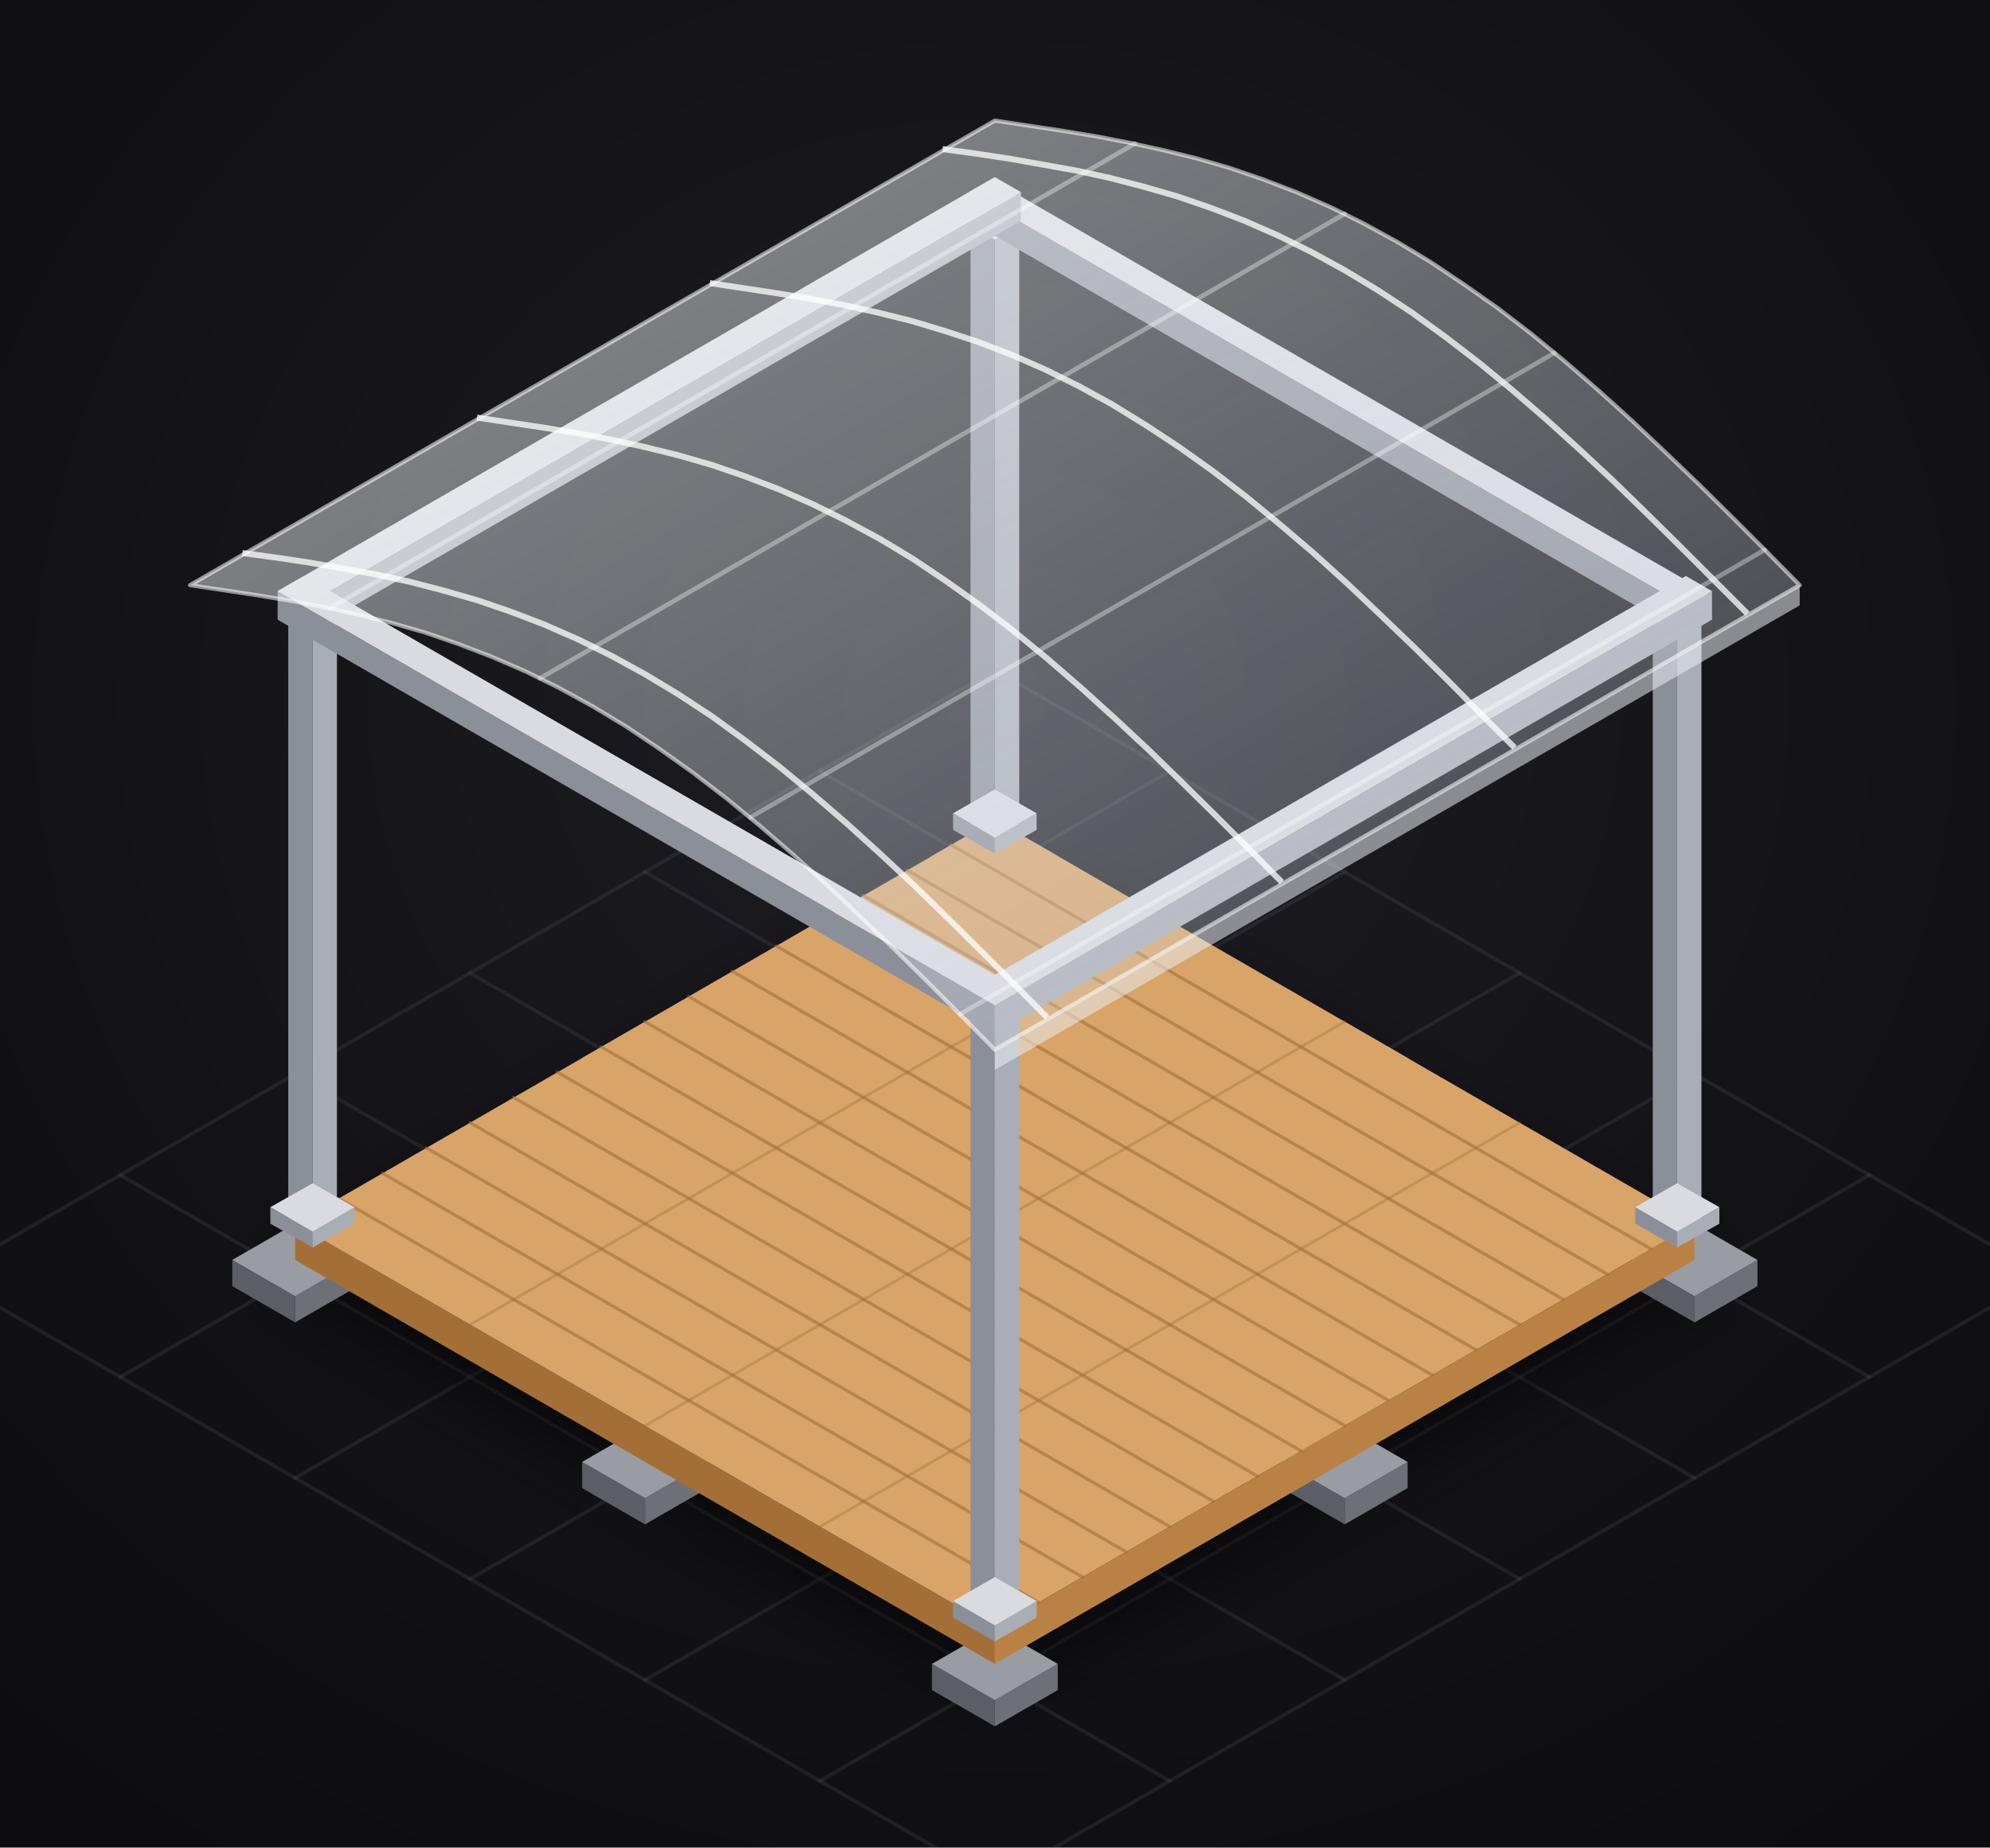
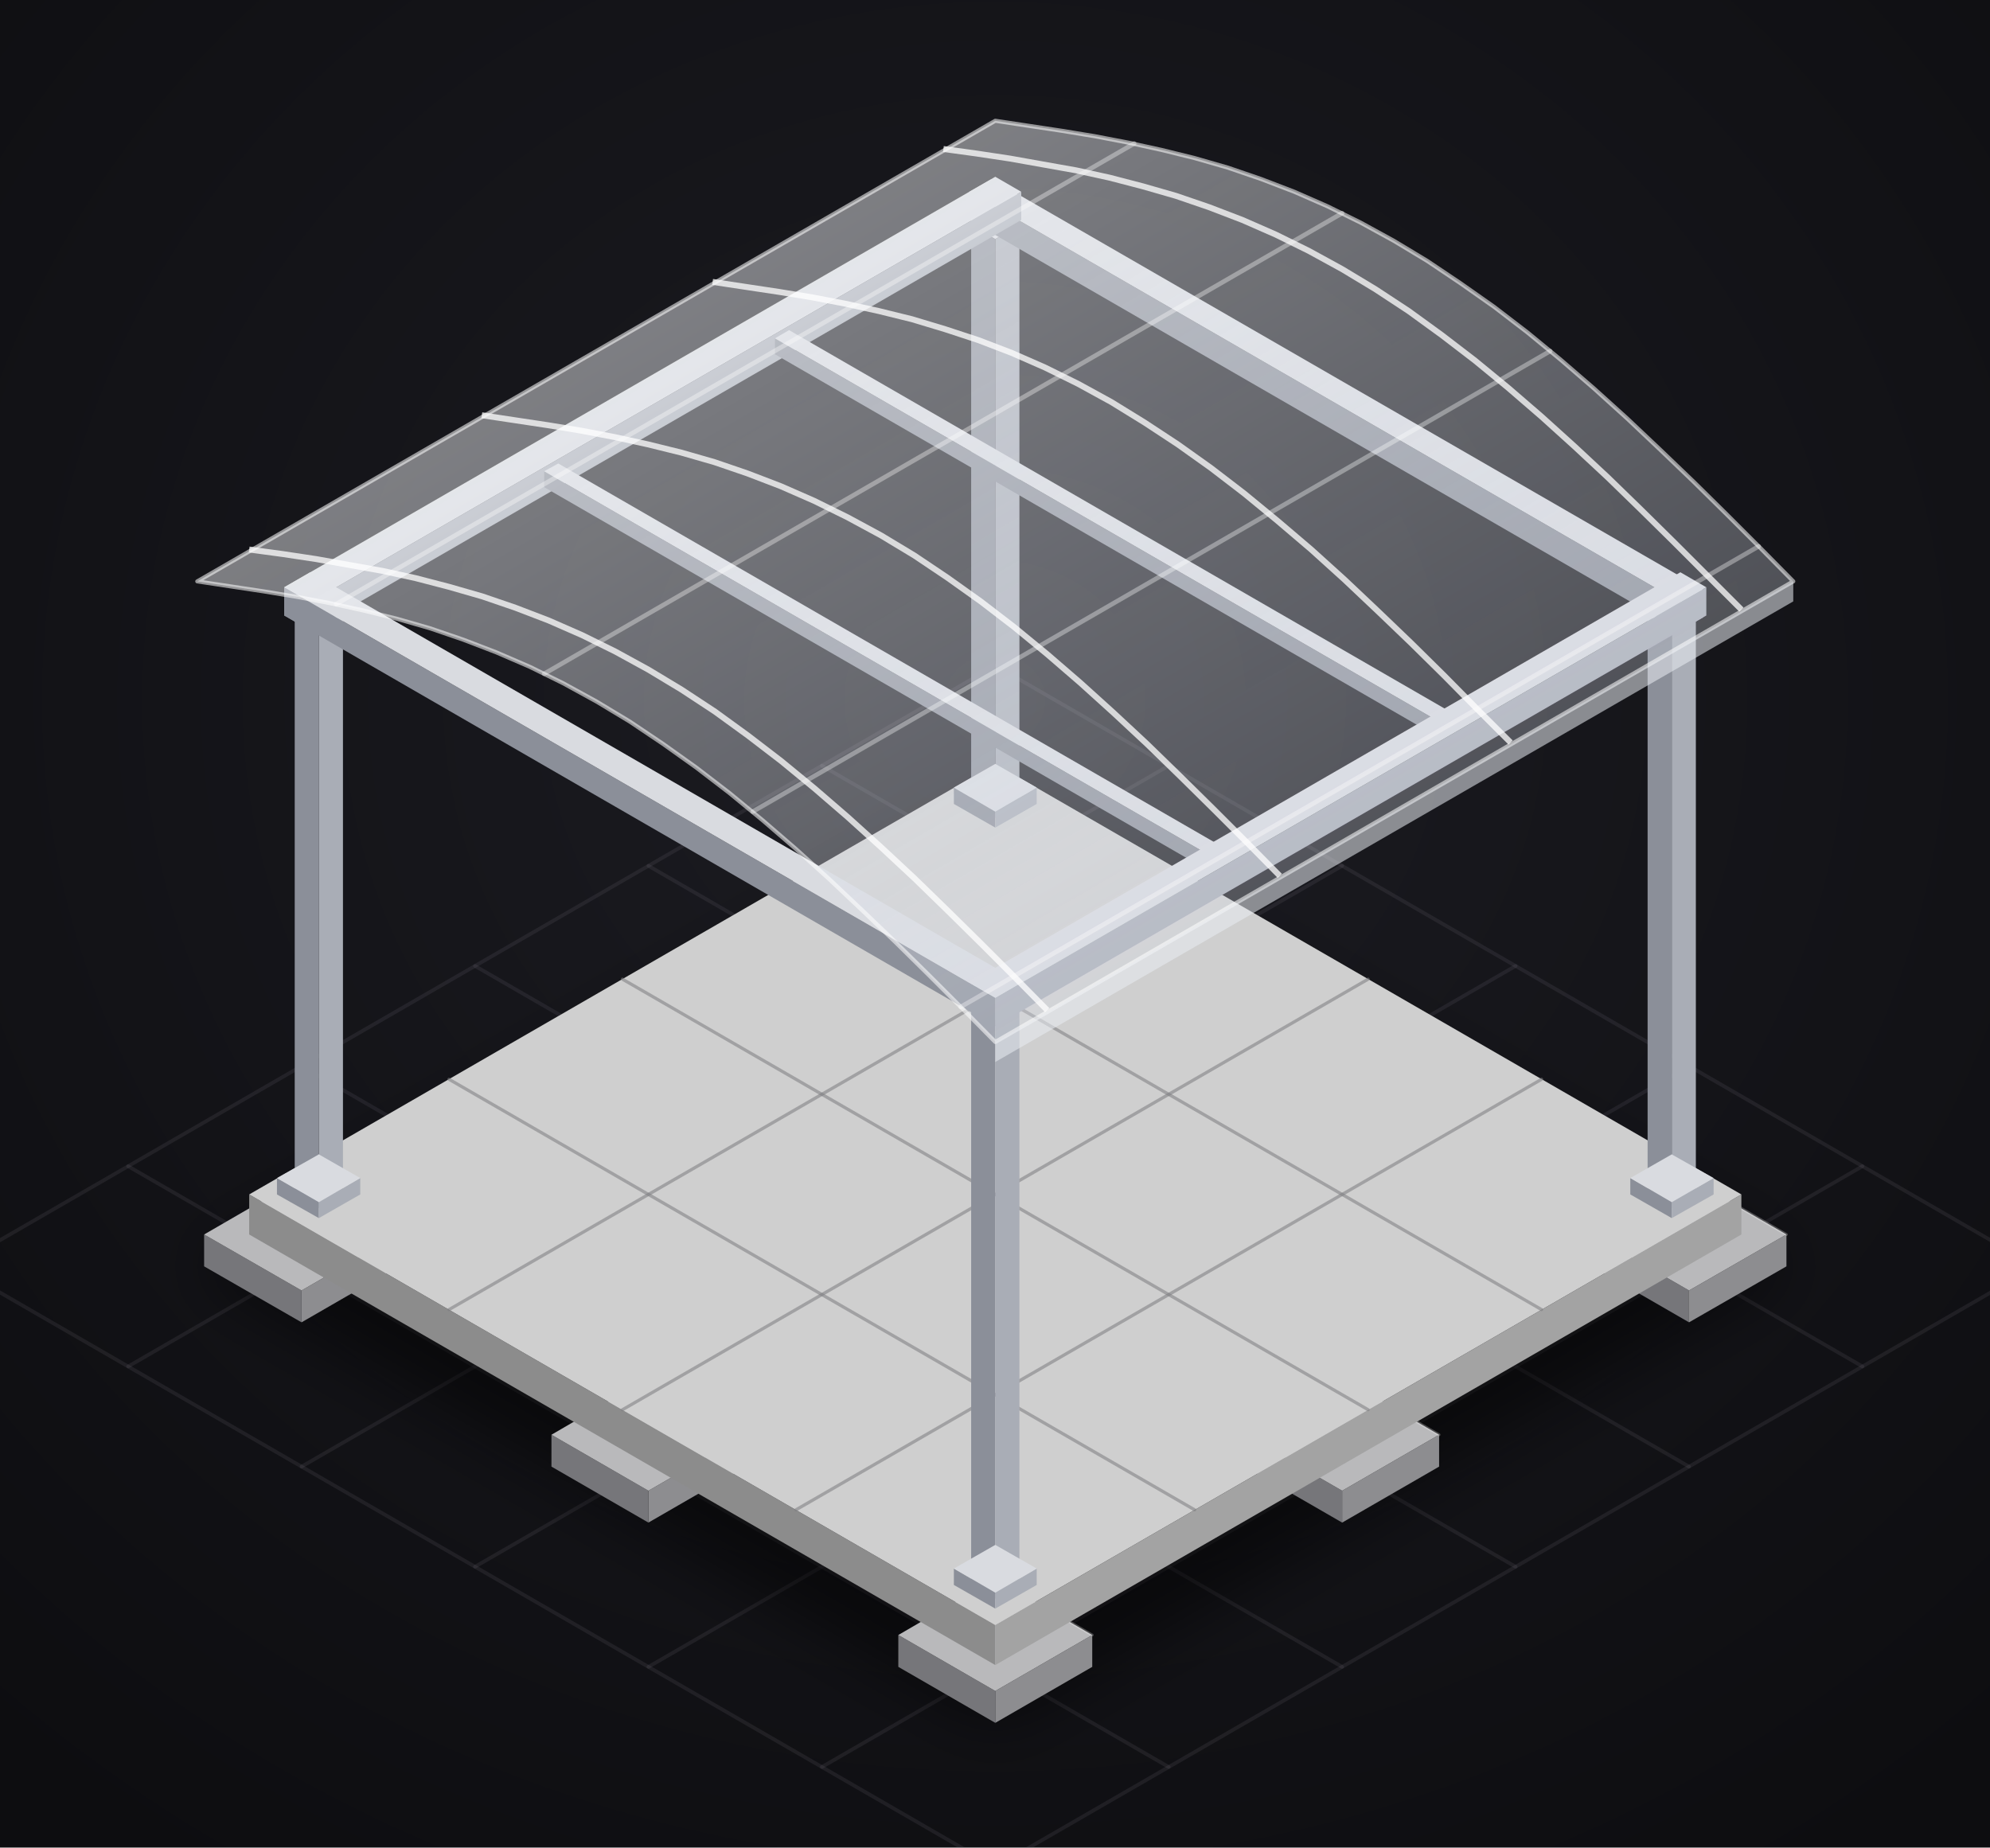
<svg xmlns="http://www.w3.org/2000/svg" viewBox="0 0 560 520" role="img" aria-labelledby="t d">
  <defs>
    <radialGradient id="fondo" cx=".5" cy=".38" r=".75">
      <stop stop-color="#1c1c22" />
      <stop offset="1" stop-color="#0d0d10" />
    </radialGradient>
    <filter id="blur" x="-30%" y="-30%" width="160%" height="160%">
      <feGaussianBlur stdDeviation="7" />
    </filter>
    <linearGradient id="vidrio" x1="0" y1="0" x2="1" y2="1">
      <stop stop-color="#ffffff" stop-opacity=".55" />
      <stop offset="1" stop-color="#cfd6e4" stop-opacity=".22" />
    </linearGradient>
    <linearGradient id="molde" x1="0" y1="0" x2="0" y2="1">
      <stop stop-color="#7fd3dc" stop-opacity=".30" />
      <stop offset="1" stop-color="#7fd3dc" stop-opacity=".14" />
    </linearGradient>
    <pattern id="tablas" width="10" height="10" patternUnits="userSpaceOnUse">
      <rect width="10" height="10" fill="#d8a467" />
      <path d="M0 9.5H10" stroke="#9c6a35" stroke-opacity=".55" />
    </pattern>
  </defs>
  <style>

- @keyframes deck{0%{opacity:0;transform:translateY(-30px)}6%,92%{opacity:1;transform:none}98%,100%{opacity:0;transform:none}}
- @keyframes postes{0%,26%{opacity:0;transform:scaleY(0)}36%,92%{opacity:1;transform:scaleY(1)}98%,100%{opacity:0;transform:scaleY(1)}}
- @keyframes vigas{0%,36%{opacity:0;transform:translateY(-26px)}44%,92%{opacity:1;transform:none}98%,100%{opacity:0}}
- @keyframes techo{0%,52%{opacity:0;transform:translateY(-70px)}64%,92%{opacity:1;transform:none}98%,100%{opacity:0}}
- .deck{animation:deck 9s cubic-bezier(.2,.8,.2,1) infinite}
+ @keyframes dados{0%,2%{opacity:0;transform:translateY(18px)}12%,92%{opacity:1;transform:none}98%,100%{opacity:0;transform:none}}
+ @keyframes plancha{0%,16%{opacity:0;transform:translateY(-28px)}28%,92%{opacity:1;transform:none}98%,100%{opacity:0;transform:none}}
+ @keyframes postes{0%,32%{opacity:0;transform:scaleY(0)}44%,92%{opacity:1;transform:scaleY(1)}98%,100%{opacity:0;transform:scaleY(1)}}
+ @keyframes vigas{0%,44%{opacity:0;transform:translateY(-26px)}54%,92%{opacity:1;transform:none}98%,100%{opacity:0}}
+ @keyframes techo{0%,60%{opacity:0;transform:translateY(-70px)}74%,92%{opacity:1;transform:none}98%,100%{opacity:0}}
+ .dados{animation:dados 9s cubic-bezier(.2,.8,.2,1) infinite}
+ .plancha{animation:plancha 9s cubic-bezier(.2,.8,.2,1) infinite}
.postes{transform-box:fill-box;transform-origin:50% 100%;animation:postes 9s cubic-bezier(.2,.8,.2,1) infinite}
.vigas{animation:vigas 9s cubic-bezier(.2,.8,.2,1) infinite}
.techo{animation:techo 9s cubic-bezier(.2,.8,.2,1) infinite}
@keyframes paso1{0%,5%{opacity:.38}9%,28%{opacity:1}32%,100%{opacity:.38}}
.paso1{animation:paso1 9s ease-in-out infinite;opacity:.38}
@keyframes paso2{0%,29%{opacity:.38}33%,54%{opacity:1}58%,100%{opacity:.38}}
.paso2{animation:paso2 9s ease-in-out infinite;opacity:.38}
@keyframes paso3{0%,55%{opacity:.38}59%,90%{opacity:1}94%,100%{opacity:.38}}
.paso3{animation:paso3 9s ease-in-out infinite;opacity:.38}
.en-pausa *{animation-play-state:paused!important}
@media (prefers-reduced-motion:reduce){*{animation:none!important}}
</style>
  <rect width="560" height="520" fill="url(#fondo)" />
-   <g transform="translate(-81.8 74.9) scale(1.292)">
+   <g transform="translate(-78.6 74.6) scale(1.281)">
    <line x1="280.0" y1="88.0" x2="51.4" y2="220.0" stroke="#8a8796" stroke-width="0.8" stroke-linecap="round" opacity="0.13" />
    <line x1="280.0" y1="88.0" x2="508.6" y2="220.0" stroke="#8a8796" stroke-width="0.8" stroke-linecap="round" opacity="0.13" />
    <line x1="318.1" y1="110.0" x2="89.5" y2="242.0" stroke="#8a8796" stroke-width="0.8" stroke-linecap="round" opacity="0.13" />
    <line x1="241.9" y1="110.0" x2="470.5" y2="242.0" stroke="#8a8796" stroke-width="0.8" stroke-linecap="round" opacity="0.13" />
    <line x1="356.2" y1="132.0" x2="127.6" y2="264.0" stroke="#8a8796" stroke-width="0.8" stroke-linecap="round" opacity="0.13" />
    <line x1="203.8" y1="132.0" x2="432.4" y2="264.0" stroke="#8a8796" stroke-width="0.8" stroke-linecap="round" opacity="0.13" />
    <line x1="394.3" y1="154.0" x2="165.7" y2="286.0" stroke="#8a8796" stroke-width="0.8" stroke-linecap="round" opacity="0.13" />
    <line x1="165.7" y1="154.0" x2="394.3" y2="286.0" stroke="#8a8796" stroke-width="0.8" stroke-linecap="round" opacity="0.13" />
    <line x1="432.4" y1="176.0" x2="203.8" y2="308.0" stroke="#8a8796" stroke-width="0.8" stroke-linecap="round" opacity="0.13" />
    <line x1="127.6" y1="176.0" x2="356.2" y2="308.0" stroke="#8a8796" stroke-width="0.8" stroke-linecap="round" opacity="0.13" />
    <line x1="470.5" y1="198.0" x2="241.9" y2="330.0" stroke="#8a8796" stroke-width="0.8" stroke-linecap="round" opacity="0.13" />
    <line x1="89.5" y1="198.0" x2="318.1" y2="330.0" stroke="#8a8796" stroke-width="0.8" stroke-linecap="round" opacity="0.13" />
    <line x1="508.6" y1="220.0" x2="280.0" y2="352.0" stroke="#8a8796" stroke-width="0.8" stroke-linecap="round" opacity="0.13" />
    <line x1="51.4" y1="220.0" x2="280.0" y2="352.0" stroke="#8a8796" stroke-width="0.8" stroke-linecap="round" opacity="0.13" />
-     <g class="deck">
-       <polygon points="280.0,127.6 440.0,220.0 280.0,312.4 120.0,220.0" fill="#000" opacity="0.5" filter="url(#blur)" />
-       <polygon points="266.3,134.2 280.0,142.1 280.0,136.4 266.3,128.5" fill="#5c5e65" />
-       <polygon points="293.7,134.2 280.0,142.1 280.0,136.4 293.7,128.5" fill="#6e7077" />
-       <polygon points="280.0,120.6 293.7,128.5 280.0,136.4 266.3,128.5" fill="#9a9ca3" />
-       <polygon points="418.7,222.2 432.4,230.1 432.4,224.4 418.7,216.5" fill="#5c5e65" />
-       <polygon points="446.1,222.2 432.4,230.1 432.4,224.4 446.1,216.5" fill="#6e7077" />
-       <polygon points="432.4,208.6 446.1,216.5 432.4,224.4 418.7,216.5" fill="#9a9ca3" />
-       <polygon points="113.9,222.2 127.6,230.1 127.6,224.4 113.9,216.5" fill="#5c5e65" />
-       <polygon points="141.3,222.2 127.6,230.1 127.6,224.4 141.3,216.5" fill="#6e7077" />
-       <polygon points="127.6,208.6 141.3,216.5 127.6,224.4 113.9,216.5" fill="#9a9ca3" />
-       <polygon points="266.3,310.2 280.0,318.1 280.0,312.4 266.3,304.5" fill="#5c5e65" />
-       <polygon points="293.7,310.2 280.0,318.1 280.0,312.4 293.7,304.5" fill="#6e7077" />
-       <polygon points="280.0,296.6 293.7,304.5 280.0,312.4 266.3,304.5" fill="#9a9ca3" />
-       <polygon points="342.5,178.2 356.2,186.1 356.2,180.4 342.5,172.5" fill="#5c5e65" />
-       <polygon points="369.9,178.2 356.2,186.1 356.2,180.4 369.9,172.5" fill="#6e7077" />
-       <polygon points="356.2,164.6 369.9,172.5 356.2,180.4 342.5,172.5" fill="#9a9ca3" />
-       <polygon points="190.1,178.2 203.8,186.1 203.8,180.4 190.1,172.5" fill="#5c5e65" />
-       <polygon points="217.5,178.2 203.8,186.1 203.8,180.4 217.5,172.5" fill="#6e7077" />
-       <polygon points="203.8,164.6 217.5,172.5 203.8,180.4 190.1,172.5" fill="#9a9ca3" />
-       <polygon points="342.5,266.2 356.2,274.1 356.2,268.4 342.5,260.5" fill="#5c5e65" />
-       <polygon points="369.9,266.2 356.2,274.1 356.2,268.4 369.9,260.5" fill="#6e7077" />
-       <polygon points="356.2,252.6 369.9,260.5 356.2,268.4 342.5,260.5" fill="#9a9ca3" />
-       <polygon points="190.1,266.2 203.8,274.1 203.8,268.4 190.1,260.5" fill="#5c5e65" />
-       <polygon points="217.5,266.2 203.8,274.1 203.8,268.4 217.5,260.5" fill="#6e7077" />
-       <polygon points="203.8,252.6 217.5,260.5 203.8,268.4 190.1,260.5" fill="#9a9ca3" />
-       <polygon points="127.6,216.5 280.0,304.5 280.0,296.6 127.6,208.6" fill="#a46f37" />
-       <polygon points="432.4,216.5 280.0,304.5 280.0,296.6 432.4,208.6" fill="#b98244" />
-       <polygon points="280.0,120.6 432.4,208.6 280.0,296.6 127.6,208.6" fill="#d8a467" />
-       <line x1="270.5" y1="126.1" x2="422.9" y2="214.1" stroke="#9c6a35" stroke-width="0.7" stroke-linecap="round" opacity=".55" />
-       <line x1="260.9" y1="131.6" x2="413.4" y2="219.6" stroke="#9c6a35" stroke-width="0.7" stroke-linecap="round" opacity=".55" />
-       <line x1="251.4" y1="137.1" x2="403.8" y2="225.1" stroke="#9c6a35" stroke-width="0.7" stroke-linecap="round" opacity=".55" />
-       <line x1="241.9" y1="142.6" x2="394.3" y2="230.6" stroke="#9c6a35" stroke-width="0.7" stroke-linecap="round" opacity=".55" />
-       <line x1="232.4" y1="148.1" x2="384.8" y2="236.1" stroke="#9c6a35" stroke-width="0.7" stroke-linecap="round" opacity=".55" />
-       <line x1="222.8" y1="153.6" x2="375.3" y2="241.6" stroke="#9c6a35" stroke-width="0.7" stroke-linecap="round" opacity=".55" />
-       <line x1="213.3" y1="159.1" x2="365.7" y2="247.1" stroke="#9c6a35" stroke-width="0.7" stroke-linecap="round" opacity=".55" />
-       <line x1="203.8" y1="164.6" x2="356.2" y2="252.6" stroke="#9c6a35" stroke-width="0.7" stroke-linecap="round" opacity=".55" />
-       <line x1="194.3" y1="170.1" x2="346.7" y2="258.1" stroke="#9c6a35" stroke-width="0.7" stroke-linecap="round" opacity=".55" />
-       <line x1="184.7" y1="175.6" x2="337.2" y2="263.6" stroke="#9c6a35" stroke-width="0.7" stroke-linecap="round" opacity=".55" />
-       <line x1="175.2" y1="181.1" x2="327.6" y2="269.1" stroke="#9c6a35" stroke-width="0.7" stroke-linecap="round" opacity=".55" />
-       <line x1="165.7" y1="186.6" x2="318.1" y2="274.6" stroke="#9c6a35" stroke-width="0.7" stroke-linecap="round" opacity=".55" />
-       <line x1="156.2" y1="192.1" x2="308.6" y2="280.1" stroke="#9c6a35" stroke-width="0.7" stroke-linecap="round" opacity=".55" />
-       <line x1="146.6" y1="197.6" x2="299.1" y2="285.6" stroke="#9c6a35" stroke-width="0.7" stroke-linecap="round" opacity=".55" />
-       <line x1="137.1" y1="203.1" x2="289.5" y2="291.1" stroke="#9c6a35" stroke-width="0.7" stroke-linecap="round" opacity=".55" />
-       <line x1="318.1" y1="142.6" x2="165.7" y2="230.6" stroke="#9c6a35" stroke-width="0.6" stroke-linecap="round" opacity=".35" />
-       <line x1="356.2" y1="164.6" x2="203.8" y2="252.6" stroke="#9c6a35" stroke-width="0.6" stroke-linecap="round" opacity=".35" />
-       <line x1="394.3" y1="186.6" x2="241.9" y2="274.6" stroke="#9c6a35" stroke-width="0.6" stroke-linecap="round" opacity=".35" />
+     <g class="dados">
+       <polygon points="280.0,118.8 455.3,220.0 280.0,321.2 104.7,220.0" fill="#000" opacity="0.5" filter="url(#blur)" />
+       <polygon points="258.7,132.0 280.0,144.3 280.0,137.3 258.7,125.0" fill="#76767a" />
+       <polygon points="301.3,132.0 280.0,144.3 280.0,137.3 301.3,125.0" fill="#8d8d90" />
+       <polygon points="280.0,112.6 301.3,125.0 280.0,137.3 258.7,125.0" fill="#b9b9bb" />
+       <line x1="280.0" y1="112.6" x2="301.3" y2="125.0" stroke="#ffffff" stroke-width="0.6" stroke-linecap="round" opacity=".25" />
+       <polygon points="182.5,176.0 203.8,188.3 203.8,181.3 182.5,169.0" fill="#76767a" />
+       <polygon points="225.1,176.0 203.8,188.3 203.8,181.3 225.1,169.0" fill="#8d8d90" />
+       <polygon points="203.8,156.6 225.1,169.0 203.8,181.3 182.5,169.0" fill="#b9b9bb" />
+       <line x1="203.8" y1="156.6" x2="225.1" y2="169.0" stroke="#ffffff" stroke-width="0.6" stroke-linecap="round" opacity=".25" />
+       <polygon points="334.9,176.0 356.2,188.3 356.2,181.3 334.9,169.0" fill="#76767a" />
+       <polygon points="377.5,176.0 356.2,188.3 356.2,181.3 377.5,169.0" fill="#8d8d90" />
+       <polygon points="356.2,156.6 377.5,169.0 356.2,181.3 334.9,169.0" fill="#b9b9bb" />
+       <line x1="356.2" y1="156.6" x2="377.5" y2="169.0" stroke="#ffffff" stroke-width="0.6" stroke-linecap="round" opacity=".25" />
+       <polygon points="106.2,220.0 127.6,232.3 127.6,225.3 106.2,213.0" fill="#76767a" />
+       <polygon points="148.9,220.0 127.6,232.3 127.6,225.3 148.9,213.0" fill="#8d8d90" />
+       <polygon points="127.6,200.6 148.9,213.0 127.6,225.3 106.2,213.0" fill="#b9b9bb" />
+       <line x1="127.6" y1="200.6" x2="148.9" y2="213.0" stroke="#ffffff" stroke-width="0.6" stroke-linecap="round" opacity=".25" />
+       <polygon points="258.7,220.0 280.0,232.3 280.0,225.3 258.7,213.0" fill="#76767a" />
+       <polygon points="301.3,220.0 280.0,232.3 280.0,225.3 301.3,213.0" fill="#8d8d90" />
+       <polygon points="280.0,200.6 301.3,213.0 280.0,225.3 258.7,213.0" fill="#b9b9bb" />
+       <line x1="280.0" y1="200.6" x2="301.3" y2="213.0" stroke="#ffffff" stroke-width="0.6" stroke-linecap="round" opacity=".25" />
+       <polygon points="411.1,220.0 432.4,232.3 432.4,225.3 411.1,213.0" fill="#76767a" />
+       <polygon points="453.8,220.0 432.4,232.3 432.4,225.3 453.8,213.0" fill="#8d8d90" />
+       <polygon points="432.4,200.6 453.8,213.0 432.4,225.3 411.1,213.0" fill="#b9b9bb" />
+       <line x1="432.4" y1="200.6" x2="453.8" y2="213.0" stroke="#ffffff" stroke-width="0.6" stroke-linecap="round" opacity=".25" />
+       <polygon points="182.5,264.0 203.8,276.3 203.8,269.3 182.5,257.0" fill="#76767a" />
+       <polygon points="225.1,264.0 203.8,276.3 203.8,269.3 225.1,257.0" fill="#8d8d90" />
+       <polygon points="203.8,244.6 225.1,257.0 203.8,269.3 182.5,257.0" fill="#b9b9bb" />
+       <line x1="203.8" y1="244.6" x2="225.1" y2="257.0" stroke="#ffffff" stroke-width="0.6" stroke-linecap="round" opacity=".25" />
+       <polygon points="334.9,264.0 356.2,276.3 356.2,269.3 334.9,257.0" fill="#76767a" />
+       <polygon points="377.5,264.0 356.2,276.3 356.2,269.3 377.5,257.0" fill="#8d8d90" />
+       <polygon points="356.2,244.6 377.5,257.0 356.2,269.3 334.9,257.0" fill="#b9b9bb" />
+       <line x1="356.2" y1="244.6" x2="377.5" y2="257.0" stroke="#ffffff" stroke-width="0.6" stroke-linecap="round" opacity=".25" />
+       <polygon points="258.7,308.0 280.0,320.3 280.0,313.3 258.7,301.0" fill="#76767a" />
+       <polygon points="301.3,308.0 280.0,320.3 280.0,313.3 301.3,301.0" fill="#8d8d90" />
+       <polygon points="280.0,288.6 301.3,301.0 280.0,313.3 258.7,301.0" fill="#b9b9bb" />
+       <line x1="280.0" y1="288.6" x2="301.3" y2="301.0" stroke="#ffffff" stroke-width="0.6" stroke-linecap="round" opacity=".25" />
+     </g>
+     <g class="plancha">
+       <polygon points="116.1,213.0 280.0,307.6 280.0,298.8 116.1,204.2" fill="#8c8c8c" />
+       <polygon points="443.9,213.0 280.0,307.6 280.0,298.8 443.9,204.2" fill="#a3a3a3" />
+       <polygon points="280.0,109.6 443.9,204.2 280.0,298.8 116.1,204.2" fill="#cfcfcf" />
+       <line x1="323.8" y1="134.9" x2="160.0" y2="229.5" stroke="#7c7c7f" stroke-width="0.7" stroke-linecap="round" opacity=".55" />
+       <line x1="236.2" y1="134.9" x2="400.0" y2="229.5" stroke="#7c7c7f" stroke-width="0.7" stroke-linecap="round" opacity=".55" />
+       <line x1="361.9" y1="156.9" x2="198.1" y2="251.5" stroke="#7c7c7f" stroke-width="0.7" stroke-linecap="round" opacity=".55" />
+       <line x1="198.1" y1="156.9" x2="361.9" y2="251.5" stroke="#7c7c7f" stroke-width="0.7" stroke-linecap="round" opacity=".55" />
+       <line x1="400.0" y1="178.9" x2="236.2" y2="273.5" stroke="#7c7c7f" stroke-width="0.7" stroke-linecap="round" opacity=".55" />
+       <line x1="160.0" y1="178.9" x2="323.8" y2="273.5" stroke="#7c7c7f" stroke-width="0.7" stroke-linecap="round" opacity=".55" />
    </g>
    <g class="postes">
-       <polygon points="274.7,122.8 280.0,125.8 280.0,-5.7 274.7,-8.8" fill="#8b8f99" />
-       <polygon points="285.3,122.8 280.0,125.8 280.0,-5.7 285.3,-8.8" fill="#a9adb6" />
+       <polygon points="274.7,118.4 280.0,121.4 280.0,-5.7 274.7,-8.8" fill="#8b8f99" />
+       <polygon points="285.3,118.4 280.0,121.4 280.0,-5.7 285.3,-8.8" fill="#a9adb6" />
      <polygon points="280.0,-11.9 285.3,-8.8 280.0,-5.7 274.7,-8.8" fill="#d9dbe0" />
-       <polygon points="270.9,122.8 280.0,128.0 280.0,124.5 270.9,119.2" fill="#8b8f99" />
-       <polygon points="289.1,122.8 280.0,128.0 280.0,124.5 289.1,119.2" fill="#a9adb6" />
-       <polygon points="280.0,114.0 289.1,119.2 280.0,124.5 270.9,119.2" fill="#d9dbe0" />
-       <polygon points="423.3,208.6 428.6,211.6 428.6,80.1 423.3,77.0" fill="#8b8f99" />
-       <polygon points="433.9,208.6 428.6,211.6 428.6,80.1 433.9,77.0" fill="#a9adb6" />
+       <polygon points="270.9,118.4 280.0,123.6 280.0,120.1 270.9,114.8" fill="#8b8f99" />
+       <polygon points="289.1,118.4 280.0,123.6 280.0,120.1 289.1,114.8" fill="#a9adb6" />
+       <polygon points="280.0,109.6 289.1,114.8 280.0,120.1 270.9,114.8" fill="#d9dbe0" />
+       <polygon points="423.3,204.2 428.6,207.2 428.6,80.1 423.3,77.0" fill="#8b8f99" />
+       <polygon points="433.9,204.2 428.6,207.2 428.6,80.1 433.9,77.0" fill="#a9adb6" />
      <polygon points="428.6,73.9 433.9,77.0 428.6,80.1 423.3,77.0" fill="#d9dbe0" />
-       <polygon points="419.5,208.6 428.6,213.8 428.6,210.3 419.5,205.0" fill="#8b8f99" />
-       <polygon points="437.8,208.6 428.6,213.8 428.6,210.3 437.8,205.0" fill="#a9adb6" />
-       <polygon points="428.6,199.8 437.8,205.0 428.6,210.3 419.5,205.0" fill="#d9dbe0" />
-       <polygon points="126.1,208.6 131.4,211.6 131.4,80.1 126.1,77.0" fill="#8b8f99" />
-       <polygon points="136.7,208.6 131.4,211.6 131.4,80.1 136.7,77.0" fill="#a9adb6" />
+       <polygon points="419.5,204.2 428.6,209.4 428.6,205.9 419.5,200.6" fill="#8b8f99" />
+       <polygon points="437.8,204.2 428.6,209.4 428.6,205.9 437.8,200.6" fill="#a9adb6" />
+       <polygon points="428.6,195.4 437.8,200.6 428.6,205.9 419.5,200.6" fill="#d9dbe0" />
+       <polygon points="126.1,204.2 131.4,207.2 131.4,80.1 126.1,77.0" fill="#8b8f99" />
+       <polygon points="136.7,204.2 131.4,207.2 131.4,80.1 136.7,77.0" fill="#a9adb6" />
      <polygon points="131.4,73.9 136.7,77.0 131.4,80.1 126.1,77.0" fill="#d9dbe0" />
-       <polygon points="122.2,208.6 131.4,213.8 131.4,210.3 122.2,205.0" fill="#8b8f99" />
-       <polygon points="140.5,208.6 131.4,213.8 131.4,210.3 140.5,205.0" fill="#a9adb6" />
-       <polygon points="131.4,199.8 140.5,205.0 131.4,210.3 122.2,205.0" fill="#d9dbe0" />
-       <polygon points="274.7,294.4 280.0,297.4 280.0,165.9 274.7,162.8" fill="#8b8f99" />
-       <polygon points="285.3,294.4 280.0,297.4 280.0,165.9 285.3,162.8" fill="#a9adb6" />
+       <polygon points="122.2,204.2 131.4,209.4 131.4,205.9 122.2,200.6" fill="#8b8f99" />
+       <polygon points="140.5,204.2 131.4,209.4 131.4,205.9 140.5,200.6" fill="#a9adb6" />
+       <polygon points="131.4,195.4 140.5,200.6 131.4,205.9 122.2,200.6" fill="#d9dbe0" />
+       <polygon points="274.7,290.0 280.0,293.0 280.0,165.9 274.7,162.8" fill="#8b8f99" />
+       <polygon points="285.3,290.0 280.0,293.0 280.0,165.9 285.3,162.8" fill="#a9adb6" />
      <polygon points="280.0,159.7 285.3,162.8 280.0,165.9 274.7,162.8" fill="#d9dbe0" />
-       <polygon points="270.9,294.4 280.0,299.6 280.0,296.1 270.9,290.8" fill="#8b8f99" />
-       <polygon points="289.1,294.4 280.0,299.6 280.0,296.1 289.1,290.8" fill="#a9adb6" />
-       <polygon points="280.0,285.6 289.1,290.8 280.0,296.1 270.9,290.8" fill="#d9dbe0" />
+       <polygon points="270.9,290.0 280.0,295.2 280.0,291.7 270.9,286.4" fill="#8b8f99" />
+       <polygon points="289.1,290.0 280.0,295.2 280.0,291.7 289.1,286.4" fill="#a9adb6" />
+       <polygon points="280.0,281.2 289.1,286.4 280.0,291.7 270.9,286.4" fill="#d9dbe0" />
    </g>
    <g class="vigas">
      <polygon points="274.3,-9.9 430.5,80.3 430.5,74.1 274.3,-16.1" fill="#8b8f99" />
      <polygon points="435.5,77.4 430.5,80.3 430.5,74.1 435.5,71.3" fill="#a9adb6" />
      <polygon points="279.2,-18.9 435.5,71.3 430.5,74.1 274.3,-16.1" fill="#d9dbe0" />
      <polygon points="123.8,77.0 129.5,80.3 129.5,74.1 123.8,70.8" fill="#8b8f99" />
      <polygon points="285.7,-9.9 129.5,80.3 129.5,74.1 285.7,-16.1" fill="#a9adb6" />
      <polygon points="280.0,-19.4 285.7,-16.1 129.5,74.1 123.8,70.8" fill="#d9dbe0" />
+       <polygon points="231.6,19.6 376.4,103.2 376.4,99.7 231.6,16.1" fill="#8b8f99" />
+       <polygon points="379.5,101.4 376.4,103.2 376.4,99.7 379.5,97.9" fill="#a9adb6" />
+       <polygon points="234.7,14.3 379.5,97.9 376.4,99.7 231.6,16.1" fill="#d9dbe0" />
+       <polygon points="180.9,48.8 325.7,132.4 325.7,128.9 180.9,45.3" fill="#8b8f99" />
+       <polygon points="328.8,130.7 325.7,132.4 325.7,128.9 328.8,127.2" fill="#a9adb6" />
+       <polygon points="184.0,43.6 328.8,127.2 325.7,128.9 180.9,45.3" fill="#d9dbe0" />
      <polygon points="274.3,163.9 280.0,167.2 280.0,161.0 274.3,157.7" fill="#8b8f99" />
      <polygon points="436.2,77.0 280.0,167.2 280.0,161.0 436.2,70.8" fill="#a9adb6" />
      <polygon points="430.5,67.5 436.2,70.8 280.0,161.0 274.3,157.7" fill="#d9dbe0" />
      <polygon points="123.8,77.0 280.0,167.2 280.0,161.0 123.8,70.8" fill="#8b8f99" />
      <polygon points="285.7,163.9 280.0,167.2 280.0,161.0 285.7,157.7" fill="#a9adb6" />
      <polygon points="129.5,67.5 285.7,157.7 280.0,161.0 123.8,70.8" fill="#d9dbe0" />
    </g>
    <g class="techo">
      <polygon points="280.0,-31.7 287.3,-30.6 294.6,-29.5 301.9,-28.3 309.2,-26.9 316.5,-25.3 323.8,-23.5 331.1,-21.4 338.4,-18.9 345.7,-16.1 353.0,-12.9 360.3,-9.3 367.6,-5.3 374.9,-0.9 382.2,4.0 389.6,9.2 396.9,14.8 404.2,20.8 411.5,27.1 418.8,33.7 426.1,40.6 433.4,47.6 440.7,54.8 448.0,62.1 455.3,69.5 280.0,170.7 272.7,163.3 265.4,156.0 258.1,148.8 250.8,141.8 243.5,134.9 236.2,128.3 228.9,122.0 221.6,116.0 214.3,110.4 207.0,105.2 199.7,100.3 192.4,95.9 185.1,91.9 177.8,88.3 170.4,85.1 163.1,82.3 155.8,79.8 148.5,77.7 141.2,75.9 133.9,74.3 126.6,72.9 119.3,71.7 112.0,70.6 104.7,69.5" fill="url(#vidrio)" stroke="#ffffff" stroke-width="0.9" stroke-linejoin="round" stroke-opacity=".55" />
      <polygon points="455.3,69.5 280.0,170.7 280.0,175.1 455.3,73.9" fill="#e9edf3" opacity=".55" />
      <path d="M268.6,-25.5 L275.9,-24.5 L283.2,-23.4 L290.5,-22.1 L297.8,-20.8 L305.1,-19.2 L312.4,-17.3 L319.7,-15.2 L327.0,-12.7 L334.3,-9.9 L341.6,-6.7 L348.9,-3.1 L356.2,0.9 L363.5,5.3 L370.8,10.1 L378.1,15.4 L385.4,21.0 L392.7,27.0 L400.0,33.3 L407.3,39.9 L414.6,46.7 L421.9,53.8 L429.2,61.0 L436.5,68.3 L443.9,75.7" fill="none" stroke="#ffffff" stroke-opacity=".75" stroke-width="1.3" />
      <path d="M217.9,3.7 L225.2,4.8 L232.5,5.9 L239.8,7.1 L247.1,8.5 L254.4,10.1 L261.7,11.9 L269.0,14.1 L276.3,16.5 L283.6,19.3 L290.9,22.5 L298.2,26.1 L305.5,30.1 L312.8,34.6 L320.1,39.4 L327.4,44.6 L334.7,50.2 L342.0,56.2 L349.4,62.5 L356.7,69.1 L364.0,76.0 L371.3,83.0 L378.6,90.2 L385.9,97.6 L393.2,104.9" fill="none" stroke="#ffffff" stroke-opacity=".75" stroke-width="1.3" />
      <path d="M167.2,33.0 L174.5,34.1 L181.8,35.2 L189.1,36.4 L196.4,37.8 L203.7,39.4 L211.0,41.2 L218.3,43.3 L225.6,45.8 L232.9,48.6 L240.2,51.8 L247.5,55.4 L254.9,59.4 L262.2,63.8 L269.5,68.7 L276.8,73.9 L284.1,79.5 L291.4,85.5 L298.7,91.8 L306.0,98.4 L313.3,105.2 L320.6,112.3 L327.9,119.5 L335.2,126.8 L342.5,134.2" fill="none" stroke="#ffffff" stroke-opacity=".75" stroke-width="1.3" />
      <path d="M116.1,62.5 L123.5,63.5 L130.8,64.6 L138.1,65.9 L145.4,67.2 L152.7,68.8 L160.0,70.7 L167.3,72.8 L174.6,75.3 L181.9,78.1 L189.2,81.3 L196.5,84.9 L203.8,88.9 L211.1,93.3 L218.4,98.1 L225.7,103.4 L233.0,109.0 L240.3,115.0 L247.6,121.3 L254.9,127.9 L262.2,134.7 L269.5,141.8 L276.8,149.0 L284.1,156.3 L291.4,163.7" fill="none" stroke="#ffffff" stroke-opacity=".75" stroke-width="1.3" />
      <line x1="310.5" y1="-26.7" x2="135.2" y2="74.5" stroke="#ffffff" stroke-width="1" stroke-linecap="round" stroke-opacity=".35" />
      <line x1="356.2" y1="-11.4" x2="180.9" y2="89.8" stroke="#ffffff" stroke-width="1" stroke-linecap="round" stroke-opacity=".35" />
      <line x1="401.9" y1="18.9" x2="226.7" y2="120.1" stroke="#ffffff" stroke-width="1" stroke-linecap="round" stroke-opacity=".35" />
      <line x1="447.7" y1="61.8" x2="272.4" y2="163.0" stroke="#ffffff" stroke-width="1" stroke-linecap="round" stroke-opacity=".35" />
    </g>
  </g>
</svg>
